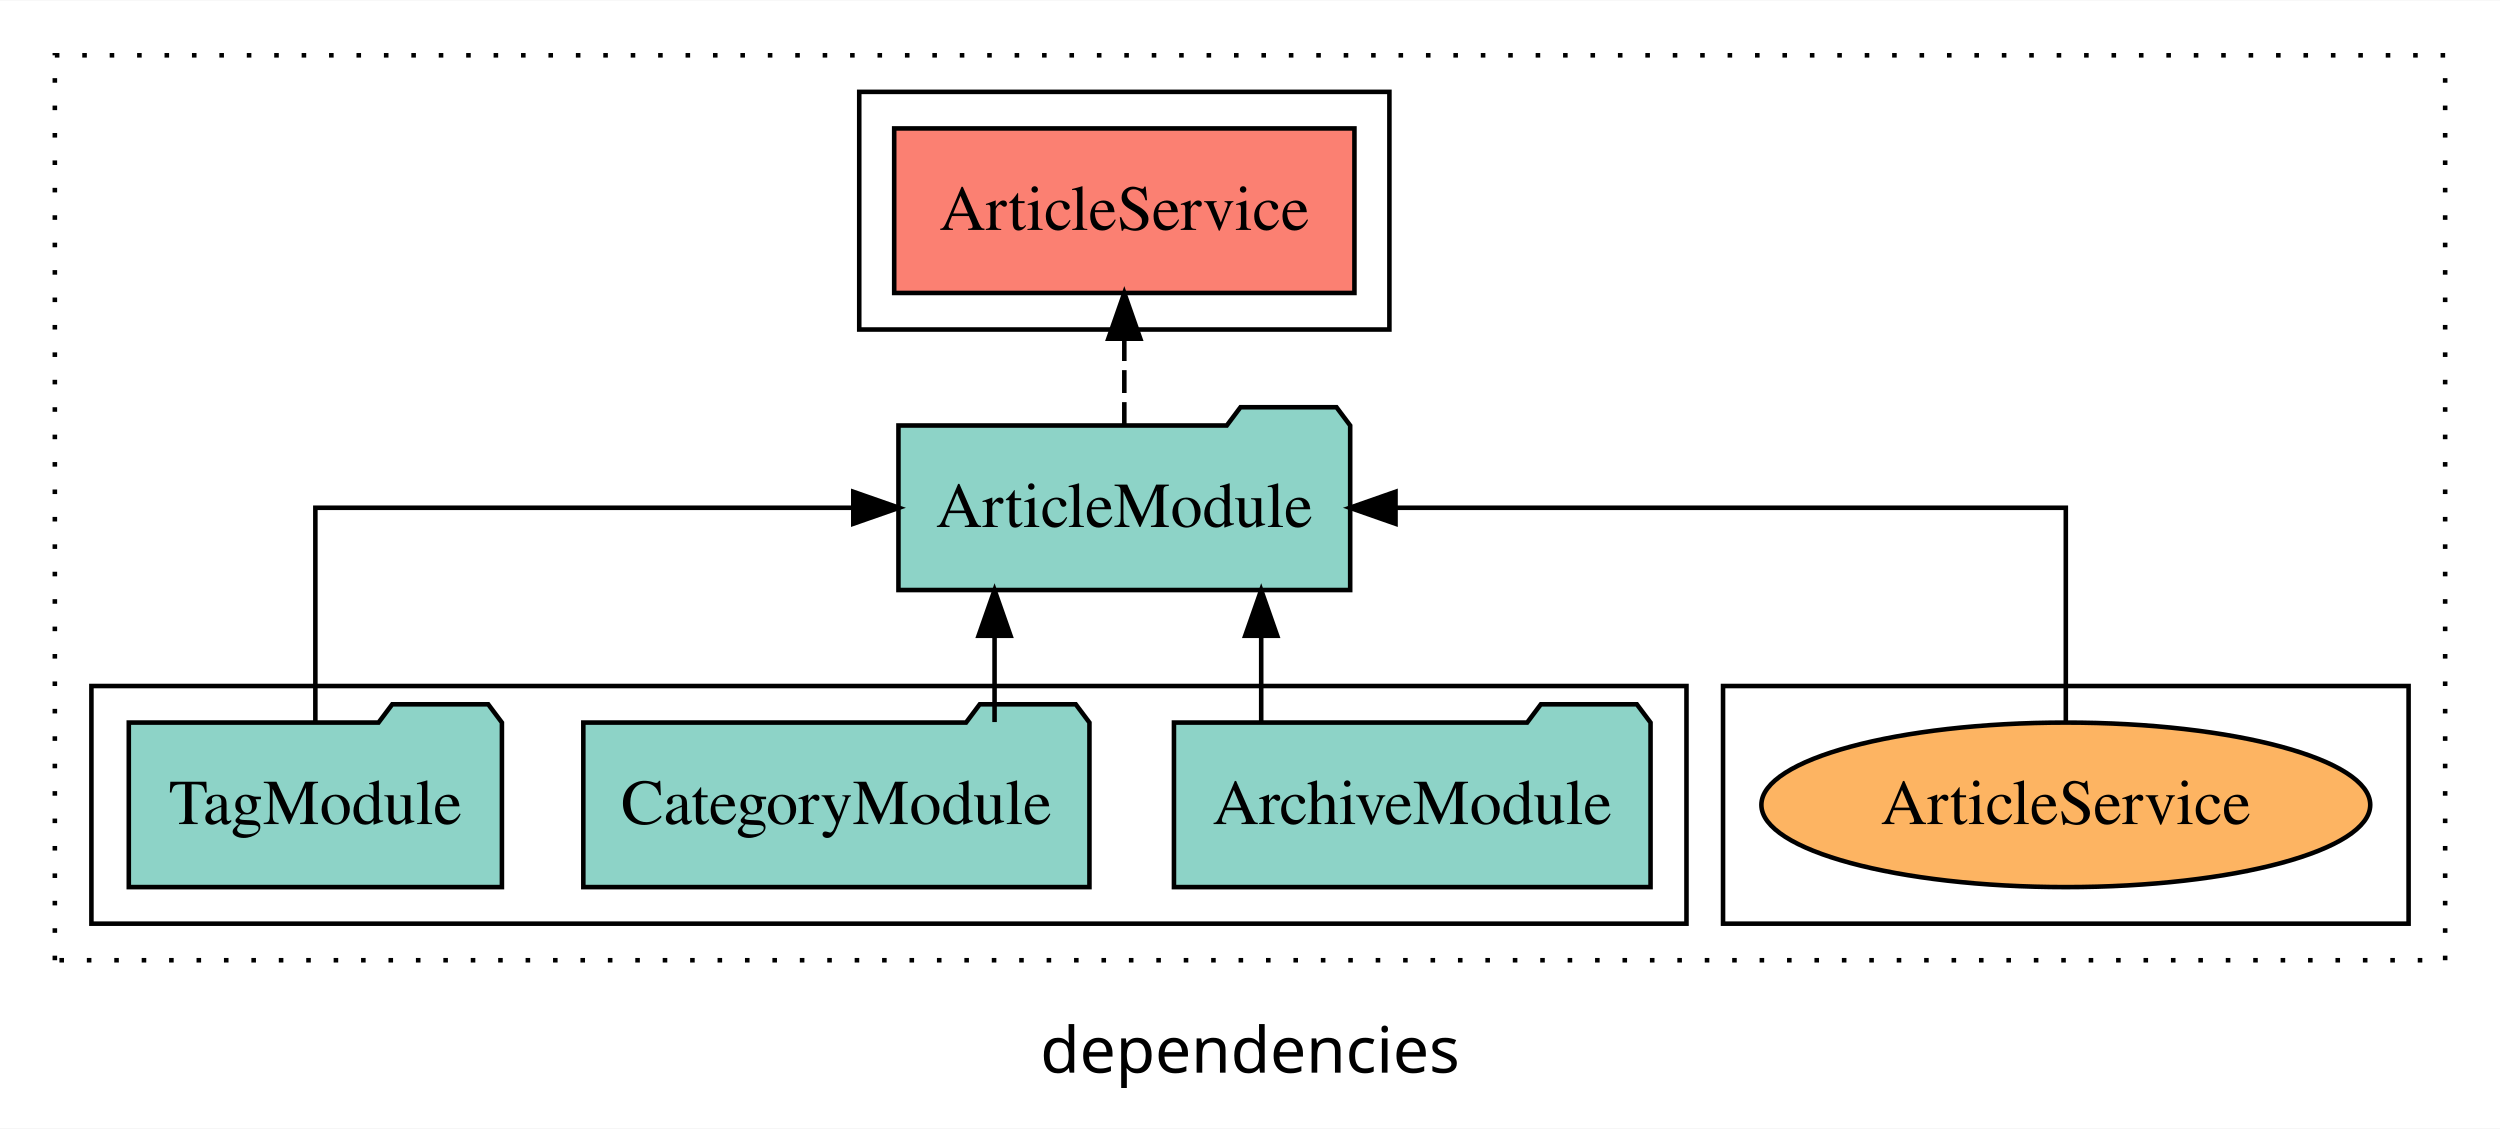
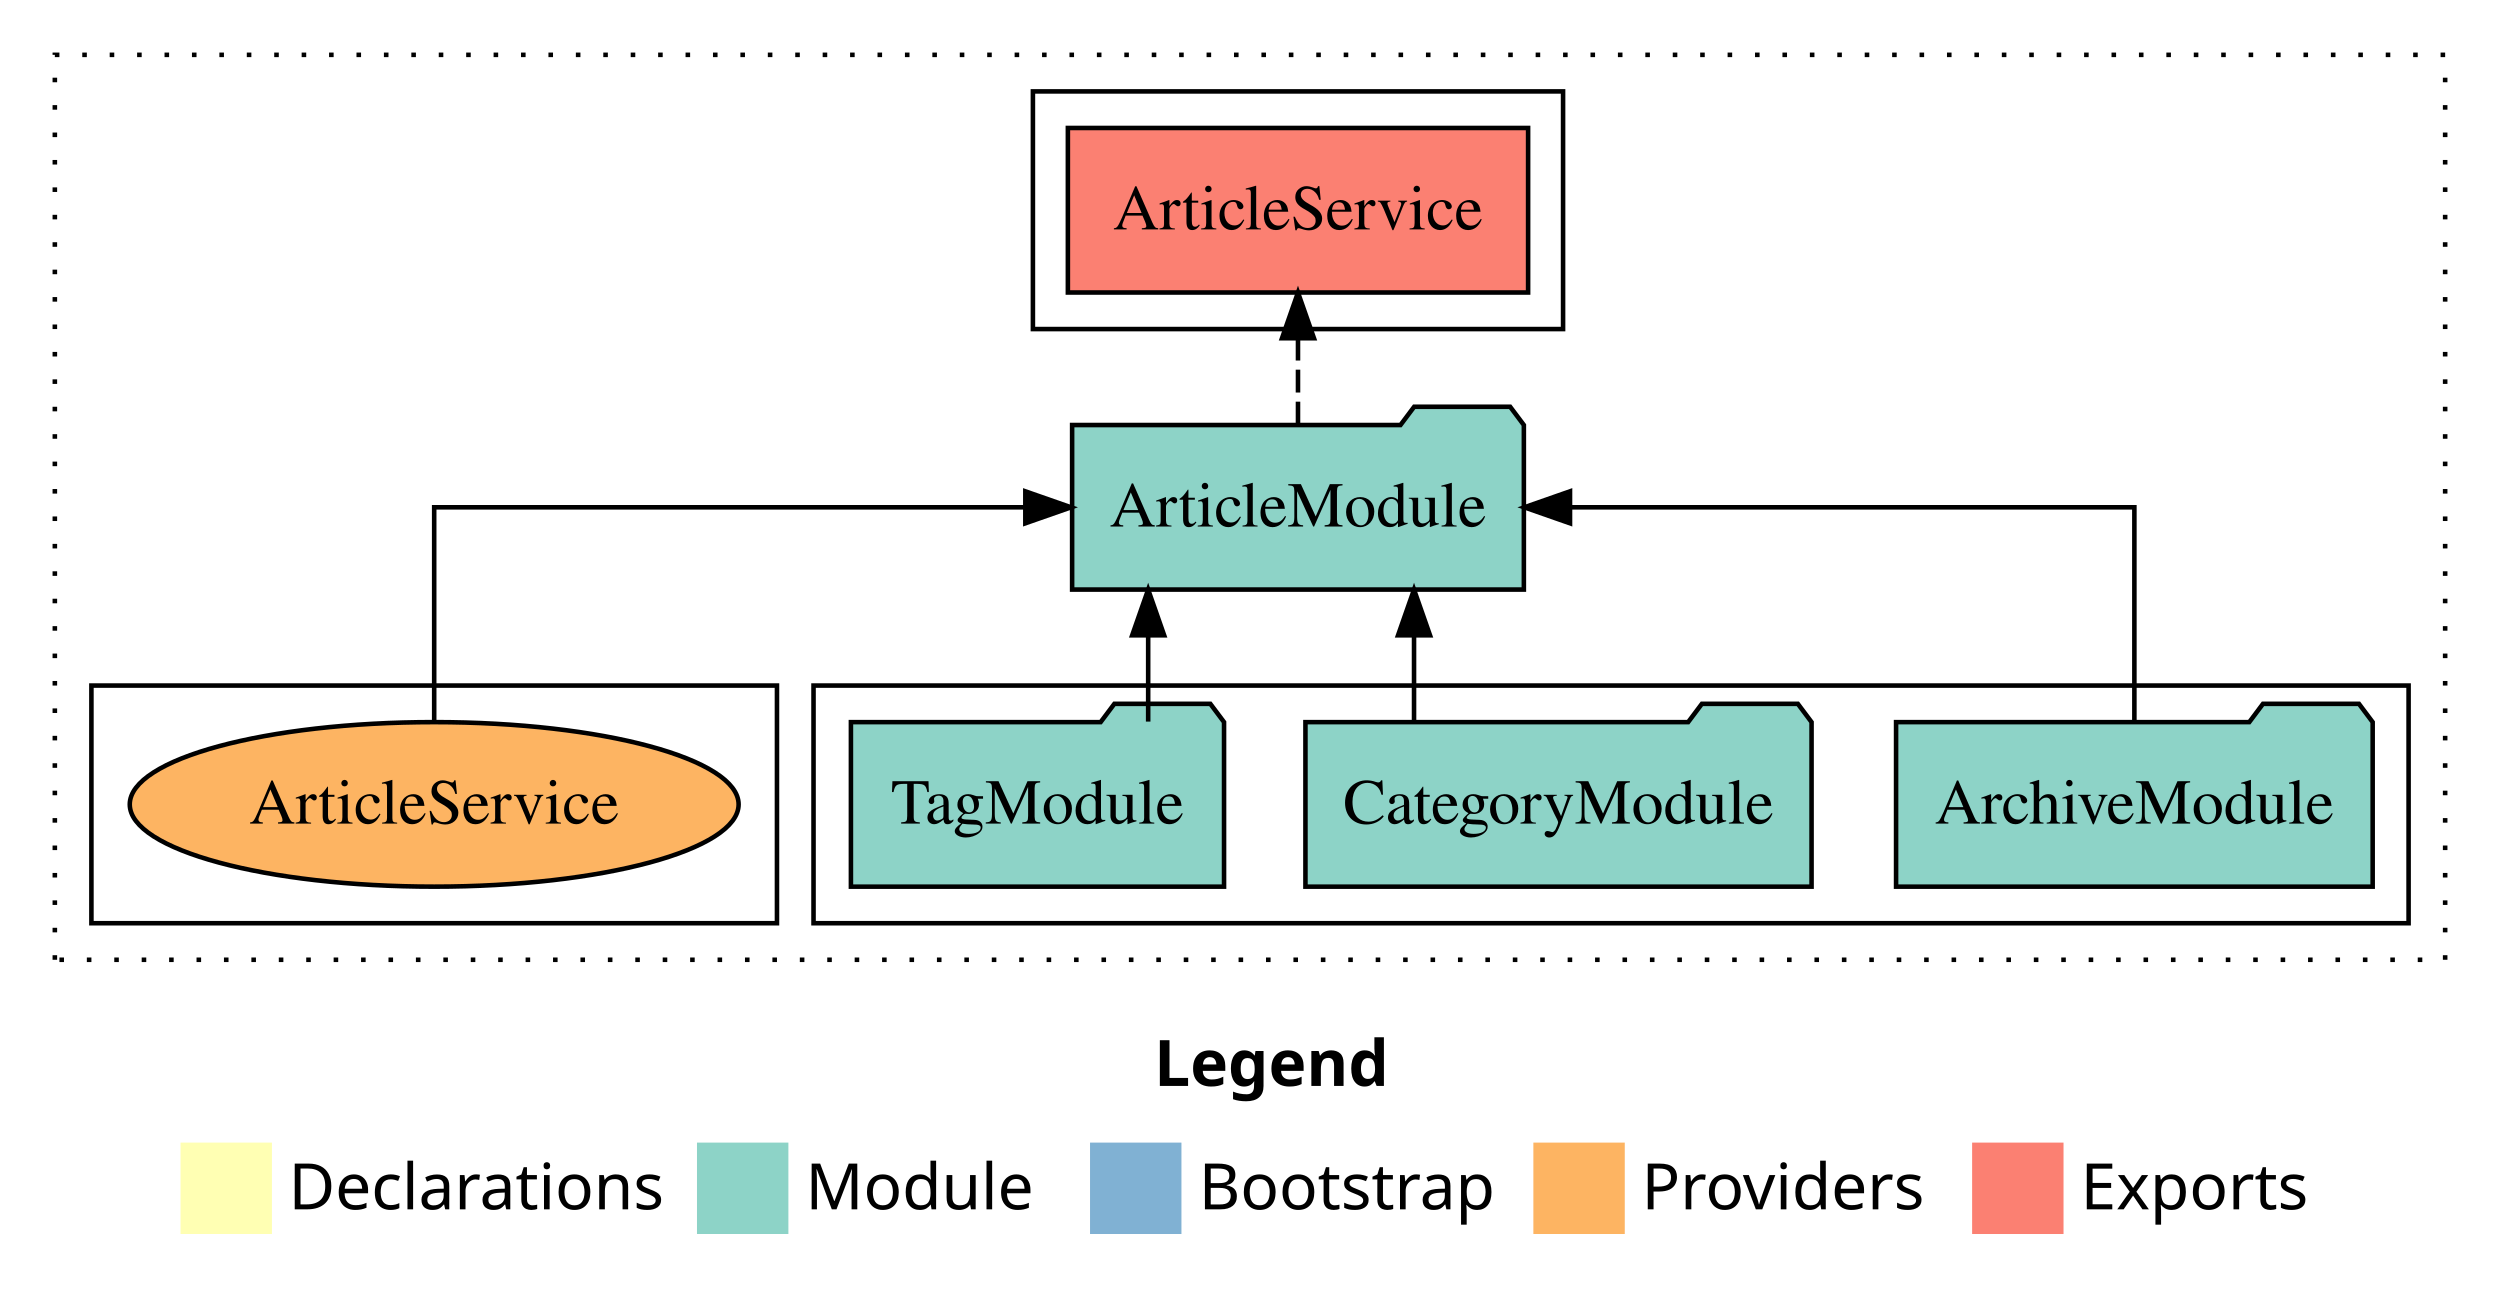
- <svg xmlns="http://www.w3.org/2000/svg" width="547pt" height="247pt" viewBox="0.00 0.00 547.00 246.80">
-   <g id="graph0" class="graph" transform="scale(1 1) rotate(0) translate(4 242.8)">
-     <polygon fill="white" stroke="transparent" points="-4,4 -4,-242.8 543,-242.8 543,4 -4,4" />
-     <text text-anchor="middle" x="269.5" y="-8.2" font-family="sans-serif" font-size="14.00">dependencies</text>
+ <svg xmlns="http://www.w3.org/2000/svg" width="547pt" height="284pt" viewBox="0.00 0.00 547.00 284.00">
+   <g id="graph0" class="graph" transform="scale(1 1) rotate(0) translate(4 280)">
+     <polygon fill="white" stroke="transparent" points="-4,4 -4,-280 543,-280 543,4 -4,4" />
+     <text text-anchor="start" x="248.51" y="-42.4" font-family="Times-12" font-weight="bold" font-size="14.00">Legend</text>
+     <polygon fill="#ffffb3" stroke="transparent" points="35.5,-10 35.5,-30 55.5,-30 55.5,-10 35.5,-10" />
+     <text text-anchor="start" x="59.13" y="-15.4" font-family="Times-12" font-size="14.00">  Declarations</text>
+     <polygon fill="#8dd3c7" stroke="transparent" points="148.5,-10 148.5,-30 168.5,-30 168.5,-10 148.5,-10" />
+     <text text-anchor="start" x="172.23" y="-15.4" font-family="Times-12" font-size="14.00">  Module</text>
+     <polygon fill="#80b1d3" stroke="transparent" points="234.5,-10 234.5,-30 254.5,-30 254.5,-10 234.5,-10" />
+     <text text-anchor="start" x="258.28" y="-15.4" font-family="Times-12" font-size="14.00">  Bootstrap</text>
+     <polygon fill="#fdb462" stroke="transparent" points="331.5,-10 331.5,-30 351.5,-30 351.5,-10 331.5,-10" />
+     <text text-anchor="start" x="355.17" y="-15.4" font-family="Times-12" font-size="14.00">  Providers</text>
+     <polygon fill="#fb8072" stroke="transparent" points="427.5,-10 427.5,-30 447.5,-30 447.5,-10 427.5,-10" />
+     <text text-anchor="start" x="451.23" y="-15.4" font-family="Times-12" font-size="14.00">  Exports</text>
    <g id="clust1" class="cluster">
-       <polygon fill="none" stroke="black" stroke-dasharray="1,5" points="8,-32.8 8,-230.8 531,-230.8 531,-32.8 8,-32.8" />
+       <polygon fill="none" stroke="black" stroke-dasharray="1,5" points="8,-70 8,-268 531,-268 531,-70 8,-70" />
+     </g>
+     <g id="clust3" class="cluster">
+       <polygon fill="none" stroke="black" points="174,-78 174,-130 523,-130 523,-78 174,-78" />
+     </g>
+     <g id="clust4" class="cluster">
+       <polygon fill="none" stroke="black" points="222,-208 222,-260 338,-260 338,-208 222,-208" />
    </g>
    <g id="clust6" class="cluster">
-       <polygon fill="none" stroke="black" points="373,-40.8 373,-92.8 523,-92.8 523,-40.8 373,-40.8" />
-     </g>
-     <g id="clust3" class="cluster">
-       <polygon fill="none" stroke="black" points="16,-40.8 16,-92.8 365,-92.8 365,-40.8 16,-40.8" />
-     </g>
-     <g id="clust4" class="cluster">
-       <polygon fill="none" stroke="black" points="184,-170.8 184,-222.8 300,-222.8 300,-170.8 184,-170.8" />
+       <polygon fill="none" stroke="black" points="16,-78 16,-130 166,-130 166,-78 16,-78" />
    </g>
    <g id="node1" class="node">
-       <polygon fill="#8dd3c7" stroke="black" points="357.14,-84.8 354.14,-88.8 333.14,-88.8 330.14,-84.8 252.86,-84.8 252.86,-48.8 357.14,-48.8 357.14,-84.8" />
-       <text text-anchor="middle" x="305" y="-62.6" font-family="Times,serif" font-size="14.00">ArchiveModule</text>
+       <polygon fill="#8dd3c7" stroke="black" points="515.14,-122 512.14,-126 491.14,-126 488.14,-122 410.86,-122 410.86,-86 515.14,-86 515.14,-122" />
+       <text text-anchor="middle" x="463" y="-99.8" font-family="Times,serif" font-size="14.00">ArchiveModule</text>
    </g>
    <g id="node4" class="node">
-       <polygon fill="#8dd3c7" stroke="black" points="291.42,-149.8 288.42,-153.8 267.42,-153.8 264.42,-149.8 192.58,-149.8 192.58,-113.8 291.42,-113.8 291.42,-149.8" />
-       <text text-anchor="middle" x="242" y="-127.6" font-family="Times,serif" font-size="14.00">ArticleModule</text>
+       <polygon fill="#8dd3c7" stroke="black" points="329.42,-187 326.42,-191 305.42,-191 302.42,-187 230.58,-187 230.58,-151 329.42,-151 329.42,-187" />
+       <text text-anchor="middle" x="280" y="-164.8" font-family="Times,serif" font-size="14.00">ArticleModule</text>
    </g>
    <g id="edge1" class="edge">
-       <path fill="none" stroke="black" d="M271.95,-84.91C271.95,-84.91 271.95,-103.79 271.95,-103.79" />
-       <polygon fill="black" stroke="black" points="268.45,-103.79 271.95,-113.79 275.45,-103.79 268.45,-103.79" />
+       <path fill="none" stroke="black" d="M463,-122.11C463,-141.34 463,-169 463,-169 463,-169 339.52,-169 339.52,-169" />
+       <polygon fill="black" stroke="black" points="339.52,-165.5 329.52,-169 339.52,-172.5 339.52,-165.5" />
    </g>
    <g id="node2" class="node">
-       <polygon fill="#8dd3c7" stroke="black" points="234.37,-84.8 231.37,-88.8 210.37,-88.8 207.37,-84.8 123.63,-84.8 123.63,-48.8 234.37,-48.8 234.37,-84.8" />
-       <text text-anchor="middle" x="179" y="-62.6" font-family="Times,serif" font-size="14.00">CategoryModule</text>
+       <polygon fill="#8dd3c7" stroke="black" points="392.37,-122 389.37,-126 368.37,-126 365.37,-122 281.63,-122 281.63,-86 392.37,-86 392.37,-122" />
+       <text text-anchor="middle" x="337" y="-99.8" font-family="Times,serif" font-size="14.00">CategoryModule</text>
    </g>
    <g id="edge2" class="edge">
-       <path fill="none" stroke="black" d="M213.61,-84.91C213.61,-84.91 213.61,-103.79 213.61,-103.79" />
-       <polygon fill="black" stroke="black" points="210.11,-103.79 213.61,-113.79 217.11,-103.79 210.11,-103.79" />
+       <path fill="none" stroke="black" d="M305.39,-122.11C305.39,-122.11 305.39,-140.99 305.39,-140.99" />
+       <polygon fill="black" stroke="black" points="301.89,-140.99 305.39,-150.99 308.89,-140.99 301.89,-140.99" />
    </g>
    <g id="node3" class="node">
-       <polygon fill="#8dd3c7" stroke="black" points="105.82,-84.8 102.82,-88.8 81.82,-88.8 78.82,-84.8 24.18,-84.8 24.18,-48.8 105.82,-48.8 105.82,-84.8" />
-       <text text-anchor="middle" x="65" y="-62.6" font-family="Times,serif" font-size="14.00">TagModule</text>
+       <polygon fill="#8dd3c7" stroke="black" points="263.82,-122 260.82,-126 239.82,-126 236.82,-122 182.18,-122 182.18,-86 263.82,-86 263.82,-122" />
+       <text text-anchor="middle" x="223" y="-99.8" font-family="Times,serif" font-size="14.00">TagModule</text>
    </g>
    <g id="edge3" class="edge">
-       <path fill="none" stroke="black" d="M65,-84.91C65,-104.14 65,-131.8 65,-131.8 65,-131.8 182.7,-131.8 182.7,-131.8" />
-       <polygon fill="black" stroke="black" points="182.7,-135.3 192.7,-131.8 182.7,-128.3 182.7,-135.3" />
+       <path fill="none" stroke="black" d="M247.22,-122.11C247.22,-122.11 247.22,-140.99 247.22,-140.99" />
+       <polygon fill="black" stroke="black" points="243.72,-140.99 247.22,-150.99 250.72,-140.99 243.72,-140.99" />
    </g>
    <g id="node5" class="node">
-       <polygon fill="#fb8072" stroke="black" points="292.35,-214.8 191.65,-214.8 191.65,-178.8 292.35,-178.8 292.35,-214.8" />
-       <text text-anchor="middle" x="242" y="-192.6" font-family="Times,serif" font-size="14.00">ArticleService </text>
+       <polygon fill="#fb8072" stroke="black" points="330.35,-252 229.65,-252 229.65,-216 330.35,-216 330.35,-252" />
+       <text text-anchor="middle" x="280" y="-229.8" font-family="Times,serif" font-size="14.00">ArticleService </text>
    </g>
    <g id="edge4" class="edge">
-       <path fill="none" stroke="black" stroke-dasharray="5,2" d="M242,-149.91C242,-149.91 242,-168.79 242,-168.79" />
-       <polygon fill="black" stroke="black" points="238.5,-168.79 242,-178.79 245.5,-168.79 238.5,-168.79" />
+       <path fill="none" stroke="black" stroke-dasharray="5,2" d="M280,-187.11C280,-187.11 280,-205.99 280,-205.99" />
+       <polygon fill="black" stroke="black" points="276.5,-205.99 280,-215.99 283.5,-205.99 276.5,-205.99" />
    </g>
    <g id="node6" class="node">
-       <ellipse fill="#fdb462" stroke="black" cx="448" cy="-66.8" rx="66.61" ry="18" />
-       <text text-anchor="middle" x="448" y="-62.6" font-family="Times,serif" font-size="14.00">ArticleService</text>
+       <ellipse fill="#fdb462" stroke="black" cx="91" cy="-104" rx="66.61" ry="18" />
+       <text text-anchor="middle" x="91" y="-99.8" font-family="Times,serif" font-size="14.00">ArticleService</text>
    </g>
    <g id="edge5" class="edge">
-       <path fill="none" stroke="black" d="M448,-84.91C448,-104.14 448,-131.8 448,-131.8 448,-131.8 301.34,-131.8 301.34,-131.8" />
-       <polygon fill="black" stroke="black" points="301.34,-128.3 291.34,-131.8 301.34,-135.3 301.34,-128.3" />
+       <path fill="none" stroke="black" d="M91,-122.11C91,-141.34 91,-169 91,-169 91,-169 220.34,-169 220.34,-169" />
+       <polygon fill="black" stroke="black" points="220.34,-172.5 230.34,-169 220.34,-165.5 220.34,-172.5" />
    </g>
  </g>
</svg>
